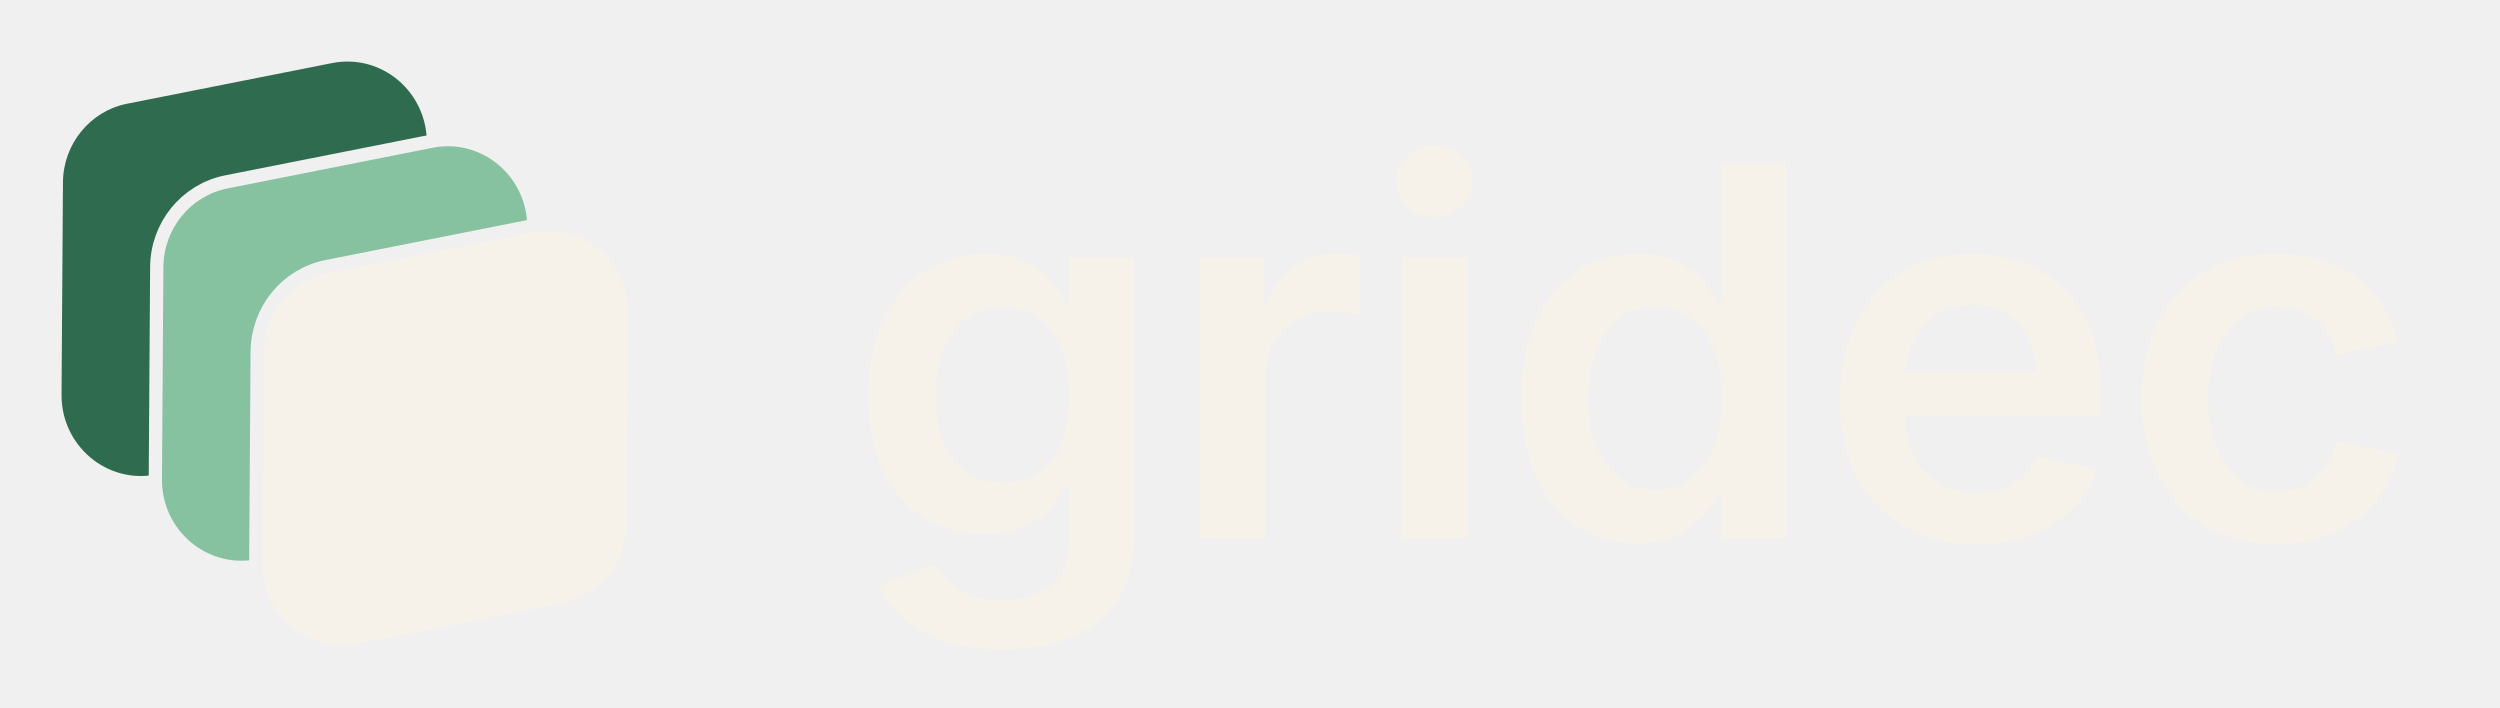
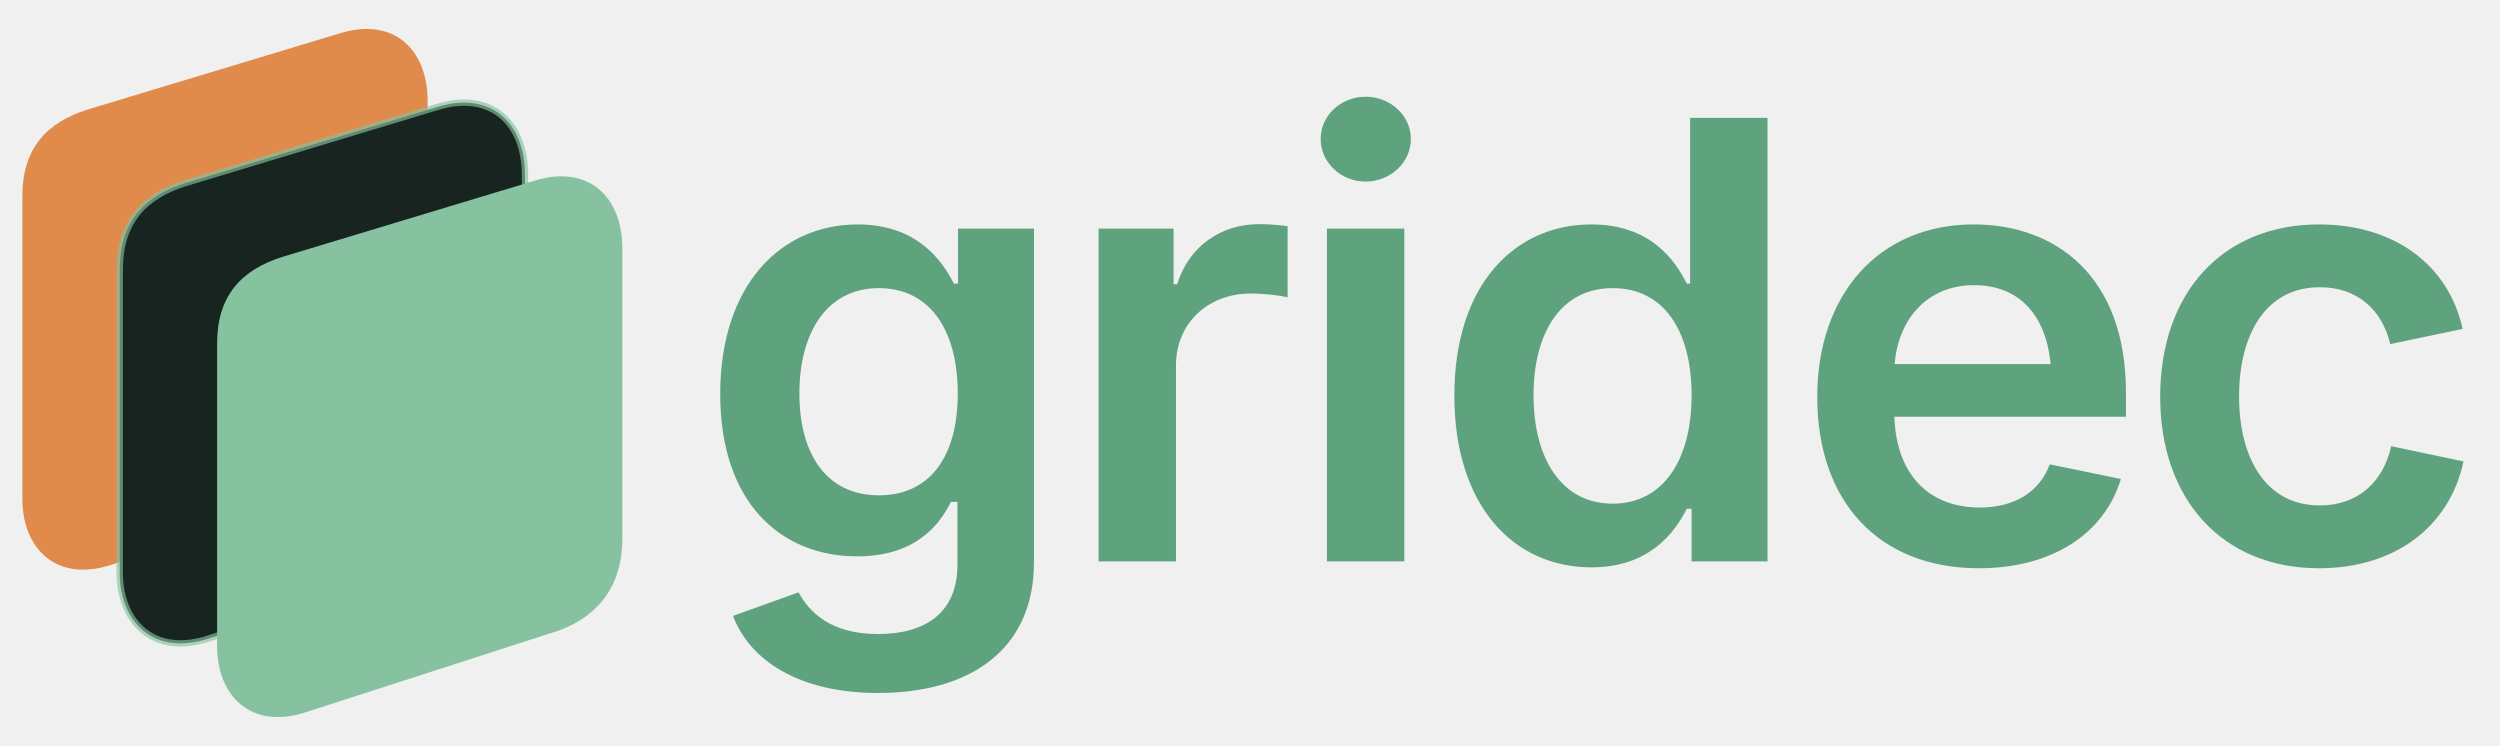
- <svg xmlns="http://www.w3.org/2000/svg" width="325" height="92" viewBox="0 0 325 92">
-   <g transform="translate(8 8)">
-     <defs>
-       <mask id="cut0" maskUnits="userSpaceOnUse" x="-2" y="-2" width="38" height="40">
-         <rect x="-2" y="-2" width="38" height="40" fill="white" />
-         <path d="M5.677 23.617l.08-12C5.77 9.447 7.29 7.586 9.387 7.17l11.587-2.296c2.784-.552 5.368 1.626 5.349 4.51l-.08 12c-.014 2.171-1.533 4.032-3.63 4.448l-11.587 2.297c-2.784.551-5.368-1.627-5.349-4.51z" fill="black" stroke="black" stroke-width="1.5" />
-       </mask>
-       <mask id="cut1" maskUnits="userSpaceOnUse" x="-2" y="-2" width="38" height="40">
-         <rect x="-2" y="-2" width="38" height="40" fill="white" />
-         <path d="M11.354 28.404l.08-12c.014-2.172 1.533-4.032 3.63-4.448l11.587-2.297c2.784-.552 5.368 1.627 5.349 4.51l-.08 12c-.014 2.172-1.533 4.033-3.63 4.448l-11.587 2.297c-2.784.552-5.368-1.627-5.35-4.51z" fill="black" stroke="black" stroke-width="1.5" />
-       </mask>
-     </defs>
-     <g transform="scale(2.3)">
-       <path d="M0 18.83L.08 6.832C.094 4.66 1.613 2.798 3.71 2.383L15.297.086c2.784-.552 5.368 1.627 5.35 4.51l-.08 12c-.015 2.171-1.534 4.032-3.631 4.448L5.349 23.341C2.565 23.893-.019 21.714 0 18.83z" fill="#2F6B4F" mask="url(#cut0)" />
-       <path d="M5.677 23.617l.08-12C5.77 9.447 7.29 7.586 9.387 7.17l11.587-2.296c2.784-.552 5.368 1.626 5.349 4.51l-.08 12c-.014 2.171-1.533 4.032-3.63 4.448l-11.587 2.297c-2.784.551-5.368-1.627-5.349-4.51z" fill="#86C2A0" mask="url(#cut1)" />
-       <path d="M11.354 28.404l.08-12c.014-2.172 1.533-4.032 3.63-4.448l11.587-2.297c2.784-.552 5.368 1.627 5.349 4.51l-.08 12c-.014 2.172-1.533 4.033-3.63 4.448l-11.587 2.297c-2.784.552-5.368-1.627-5.35-4.51z" fill="#F6F1E9" />
-     </g>
-     <g fill="#F6F1E9" transform="translate(102 62) scale(0.03271484 -0.03271484)">
-       <path transform="translate(0 0)" d="M620 -442Q486 -442 386.5 -408.0Q287 -374 223.5 -315.5Q160 -257 132 -183L352 -104Q370 -135 401.5 -168.0Q433 -201 485.5 -222.5Q538 -244 619 -244Q740 -244 813.0 -187.5Q886 -131 886 -11V200H864Q845 160 808.0 117.5Q771 75 708.5 46.0Q646 17 549 17Q421 17 316.5 77.5Q212 138 150.5 259.0Q89 380 89 562Q89 746 151.0 873.0Q213 1000 317.5 1066.0Q422 1132 551 1132Q650 1132 714.0 1099.0Q778 1066 816.0 1019.5Q854 973 874 933H888V1118H1143V-3Q1143 -152 1075.0 -249.5Q1007 -347 889.0 -394.5Q771 -442 620 -442ZM622 222Q707 222 766.0 262.5Q825 303 856.0 380.0Q887 457 887 564Q887 670 856.5 749.5Q826 829 767.0 873.5Q708 918 622 918Q534 918 474.5 871.5Q415 825 385.0 745.5Q355 666 355 564Q355 461 385.5 384.0Q416 307 475.5 264.5Q535 222 622 222Z" />
-       <path transform="translate(1269 0)" d="M138 0V1118H390V931H402Q432 1028 507.0 1080.5Q582 1133 678 1133Q700 1133 727.0 1131.0Q754 1129 773 1126V887Q757 892 721.0 896.0Q685 900 650 900Q578 900 520.5 869.0Q463 838 430.5 783.5Q398 729 398 658V0Z" />
-       <path transform="translate(2070 0)" d="M138 0V1118H398V0ZM268 1276Q206 1276 161.5 1318.0Q117 1360 117 1418Q117 1478 161.5 1519.5Q206 1561 268 1561Q331 1561 375.5 1519.5Q420 1478 420 1419Q420 1360 375.5 1318.0Q331 1276 268 1276Z" />
-       <path transform="translate(2594 0)" d="M550 -20Q418 -20 313.5 47.5Q209 115 149.0 244.0Q89 373 89 557Q89 743 150.5 871.5Q212 1000 316.5 1066.0Q421 1132 549 1132Q649 1132 712.5 1098.5Q776 1065 813.5 1019.0Q851 973 870 933H881V1490H1141V0H886V177H870Q850 137 811.5 91.0Q773 45 710.0 12.5Q647 -20 550 -20ZM621 194Q706 194 765.0 239.5Q824 285 855.0 367.0Q886 449 886 558Q886 667 855.5 747.5Q825 828 765.5 873.0Q706 918 621 918Q533 918 474.0 871.5Q415 825 385.0 743.5Q355 662 355 558Q355 454 385.0 371.5Q415 289 474.5 241.5Q534 194 621 194Z" />
-       <path transform="translate(3860 0)" d="M632 -23Q463 -23 341.5 48.0Q220 119 154.5 248.0Q89 377 89 552Q89 725 153.5 855.0Q218 985 336.5 1058.5Q455 1132 615 1132Q717 1132 809.5 1099.0Q902 1066 973.5 997.0Q1045 928 1085.5 821.5Q1126 715 1126 568V486H212V663H997L875 611Q875 705 846.0 776.5Q817 848 759.5 888.0Q702 928 616 928Q530 928 470.0 887.5Q410 847 378.5 779.5Q347 712 347 629V507Q347 401 383.0 328.0Q419 255 484.0 218.0Q549 181 635 181Q692 181 738.5 197.5Q785 214 819.0 246.5Q853 279 870 326L1109 277Q1082 187 1017.0 119.5Q952 52 854.5 14.5Q757 -23 632 -23Z" />
-       <path transform="translate(5059 0)" d="M623 -23Q460 -23 340.0 49.5Q220 122 154.5 251.5Q89 381 89 553Q89 727 154.5 857.5Q220 988 340.0 1060.0Q460 1132 623 1132Q716 1132 796.0 1108.0Q876 1084 939.0 1038.5Q1002 993 1044.5 928.0Q1087 863 1105 781L862 730Q851 773 830.5 808.5Q810 844 780.0 869.0Q750 894 711.0 907.5Q672 921 625 921Q534 921 474.0 872.5Q414 824 384.0 741.5Q354 659 354 554Q354 451 384.0 368.0Q414 285 474.0 236.5Q534 188 625 188Q673 188 712.5 202.0Q752 216 782.5 242.0Q813 268 834.0 305.0Q855 342 865 387L1108 336Q1090 252 1047.5 186.0Q1005 120 941.5 73.5Q878 27 797.5 2.0Q717 -23 623 -23Z" />
-     </g>
+ <svg xmlns="http://www.w3.org/2000/svg" viewBox="24 19 684 204" width="684" height="204" role="img" aria-label="gridec logo">
+   <g transform="translate(15 23) scale(0.72)">
+     <path d="M 21 53 C 21 35 30 25 46 20 L 142 -9 C 162 -15 175 -3 175 17 L 175 127 C 175 144 167 156 151 162 L 55 193 C 34 200 21 187 21 168 Z" transform="translate(0 16)" fill="#E08A4B" />
+     <path d="M 21 53 C 21 35 30 25 46 20 L 142 -9 C 162 -15 175 -3 175 17 L 175 127 C 175 144 167 156 151 162 L 55 193 C 34 200 21 187 21 168 Z" transform="translate(37 44)" fill="#17241F" stroke="#86C2A0" stroke-opacity="0.65" stroke-width="2.4" stroke-linejoin="round" />
+     <path d="M 21 53 C 21 35 30 25 46 20 L 142 -9 C 162 -15 175 -3 175 17 L 175 127 C 175 144 167 156 151 162 L 55 193 C 34 200 21 187 21 168 Z" transform="translate(74 72)" fill="#86C2A0" />
+   </g>
+   <g transform="translate(-97 -25.4) scale(1.2)">
+     <path d="m 301.08,194.999 c 20.429,0 35.497,-9.502 35.497,-29.795 V 89.12 h -17.307 v 12.556 h -0.95 c -2.715,-5.362 -8.484,-13.506 -21.922,-13.506 -17.511,0 -31.356,13.778 -31.356,38.687 0,24.705 13.778,36.99 31.221,36.99 13.099,0 18.665,-6.923 21.379,-12.42 h 1.493 v 14.321 c 0,10.859 -7.194,15.814 -18.122,15.814 -11.063,0 -15.746,-5.226 -18.122,-9.502 l -14.932,5.362 c 3.801,10.045 14.864,17.579 33.121,17.579 z m 0.136,-45.066 c -11.81,0 -18.122,-9.23 -18.122,-23.212 0,-13.778 6.176,-24.026 18.122,-24.026 11.674,0 17.986,9.638 17.986,24.026 0,14.524 -6.448,23.212 -17.986,23.212 z M 351.309,165 h 17.646 v -44.659 c 0,-9.638 7.262,-16.425 17.104,-16.425 3.122,0 6.855,0.475 8.348,0.882 V 88.577 c -1.697,-0.271 -4.479,-0.475 -6.448,-0.475 -8.688,0 -16.018,4.955 -18.732,13.71 H 368.413 V 89.12 h -17.104 z m 52.062,0 h 17.646 V 89.12 h -17.646 z m 8.823,-86.604 c 5.633,0 10.316,-4.344 10.316,-9.706 0,-5.362 -4.683,-9.638 -10.316,-9.638 -5.633,0 -10.249,4.276 -10.249,9.638 0,5.362 4.615,9.706 10.249,9.706 z m 51.519,87.961 c 13.099,0 18.936,-7.873 21.719,-13.371 h 1.086 V 165 h 17.307 V 63.872 h -17.646 v 37.804 h -0.747 c -2.715,-5.362 -8.28,-13.506 -21.787,-13.506 -17.511,0 -31.221,13.778 -31.221,39.026 0,24.909 13.303,39.162 31.289,39.162 z m 4.819,-14.524 c -11.81,0 -18.054,-10.452 -18.054,-24.705 0,-14.117 6.108,-24.434 18.054,-24.434 11.606,0 17.986,9.638 17.986,24.434 0,14.796 -6.516,24.705 -17.986,24.705 z m 83.486,14.728 c 16.9,0 28.709,-8.077 32.375,-20.361 l -16.221,-3.326 c -2.375,6.448 -8.212,9.841 -15.95,9.841 -11.334,0 -19.004,-7.194 -19.479,-20.701 h 52.804 v -5.565 c 0,-26.605 -16.153,-38.279 -34.682,-38.279 -21.719,0 -35.7,16.018 -35.7,39.365 0,23.755 13.981,39.026 36.854,39.026 z m -19.208,-46.56 c 0.814,-10.113 7.33,-17.986 18.122,-17.986 10.52,0 16.425,7.126 17.443,17.986 z m 96.789,46.56 c 17.036,0 29.66,-9.23 32.917,-24.366 l -16.493,-3.461 c -1.833,8.212 -7.602,13.506 -16.289,13.506 -12.285,0 -18.393,-10.791 -18.393,-24.841 0,-14.185 6.108,-24.909 18.393,-24.909 8.552,0 14.185,5.09 16.085,12.963 l 16.493,-3.461 C 659.054,97.197 646.498,88.17 629.598,88.17 c -22.126,0 -36.243,15.678 -36.243,39.297 0,23.348 14.117,39.094 36.243,39.094 z" fill="#5FA27E" />
  </g>
</svg>
